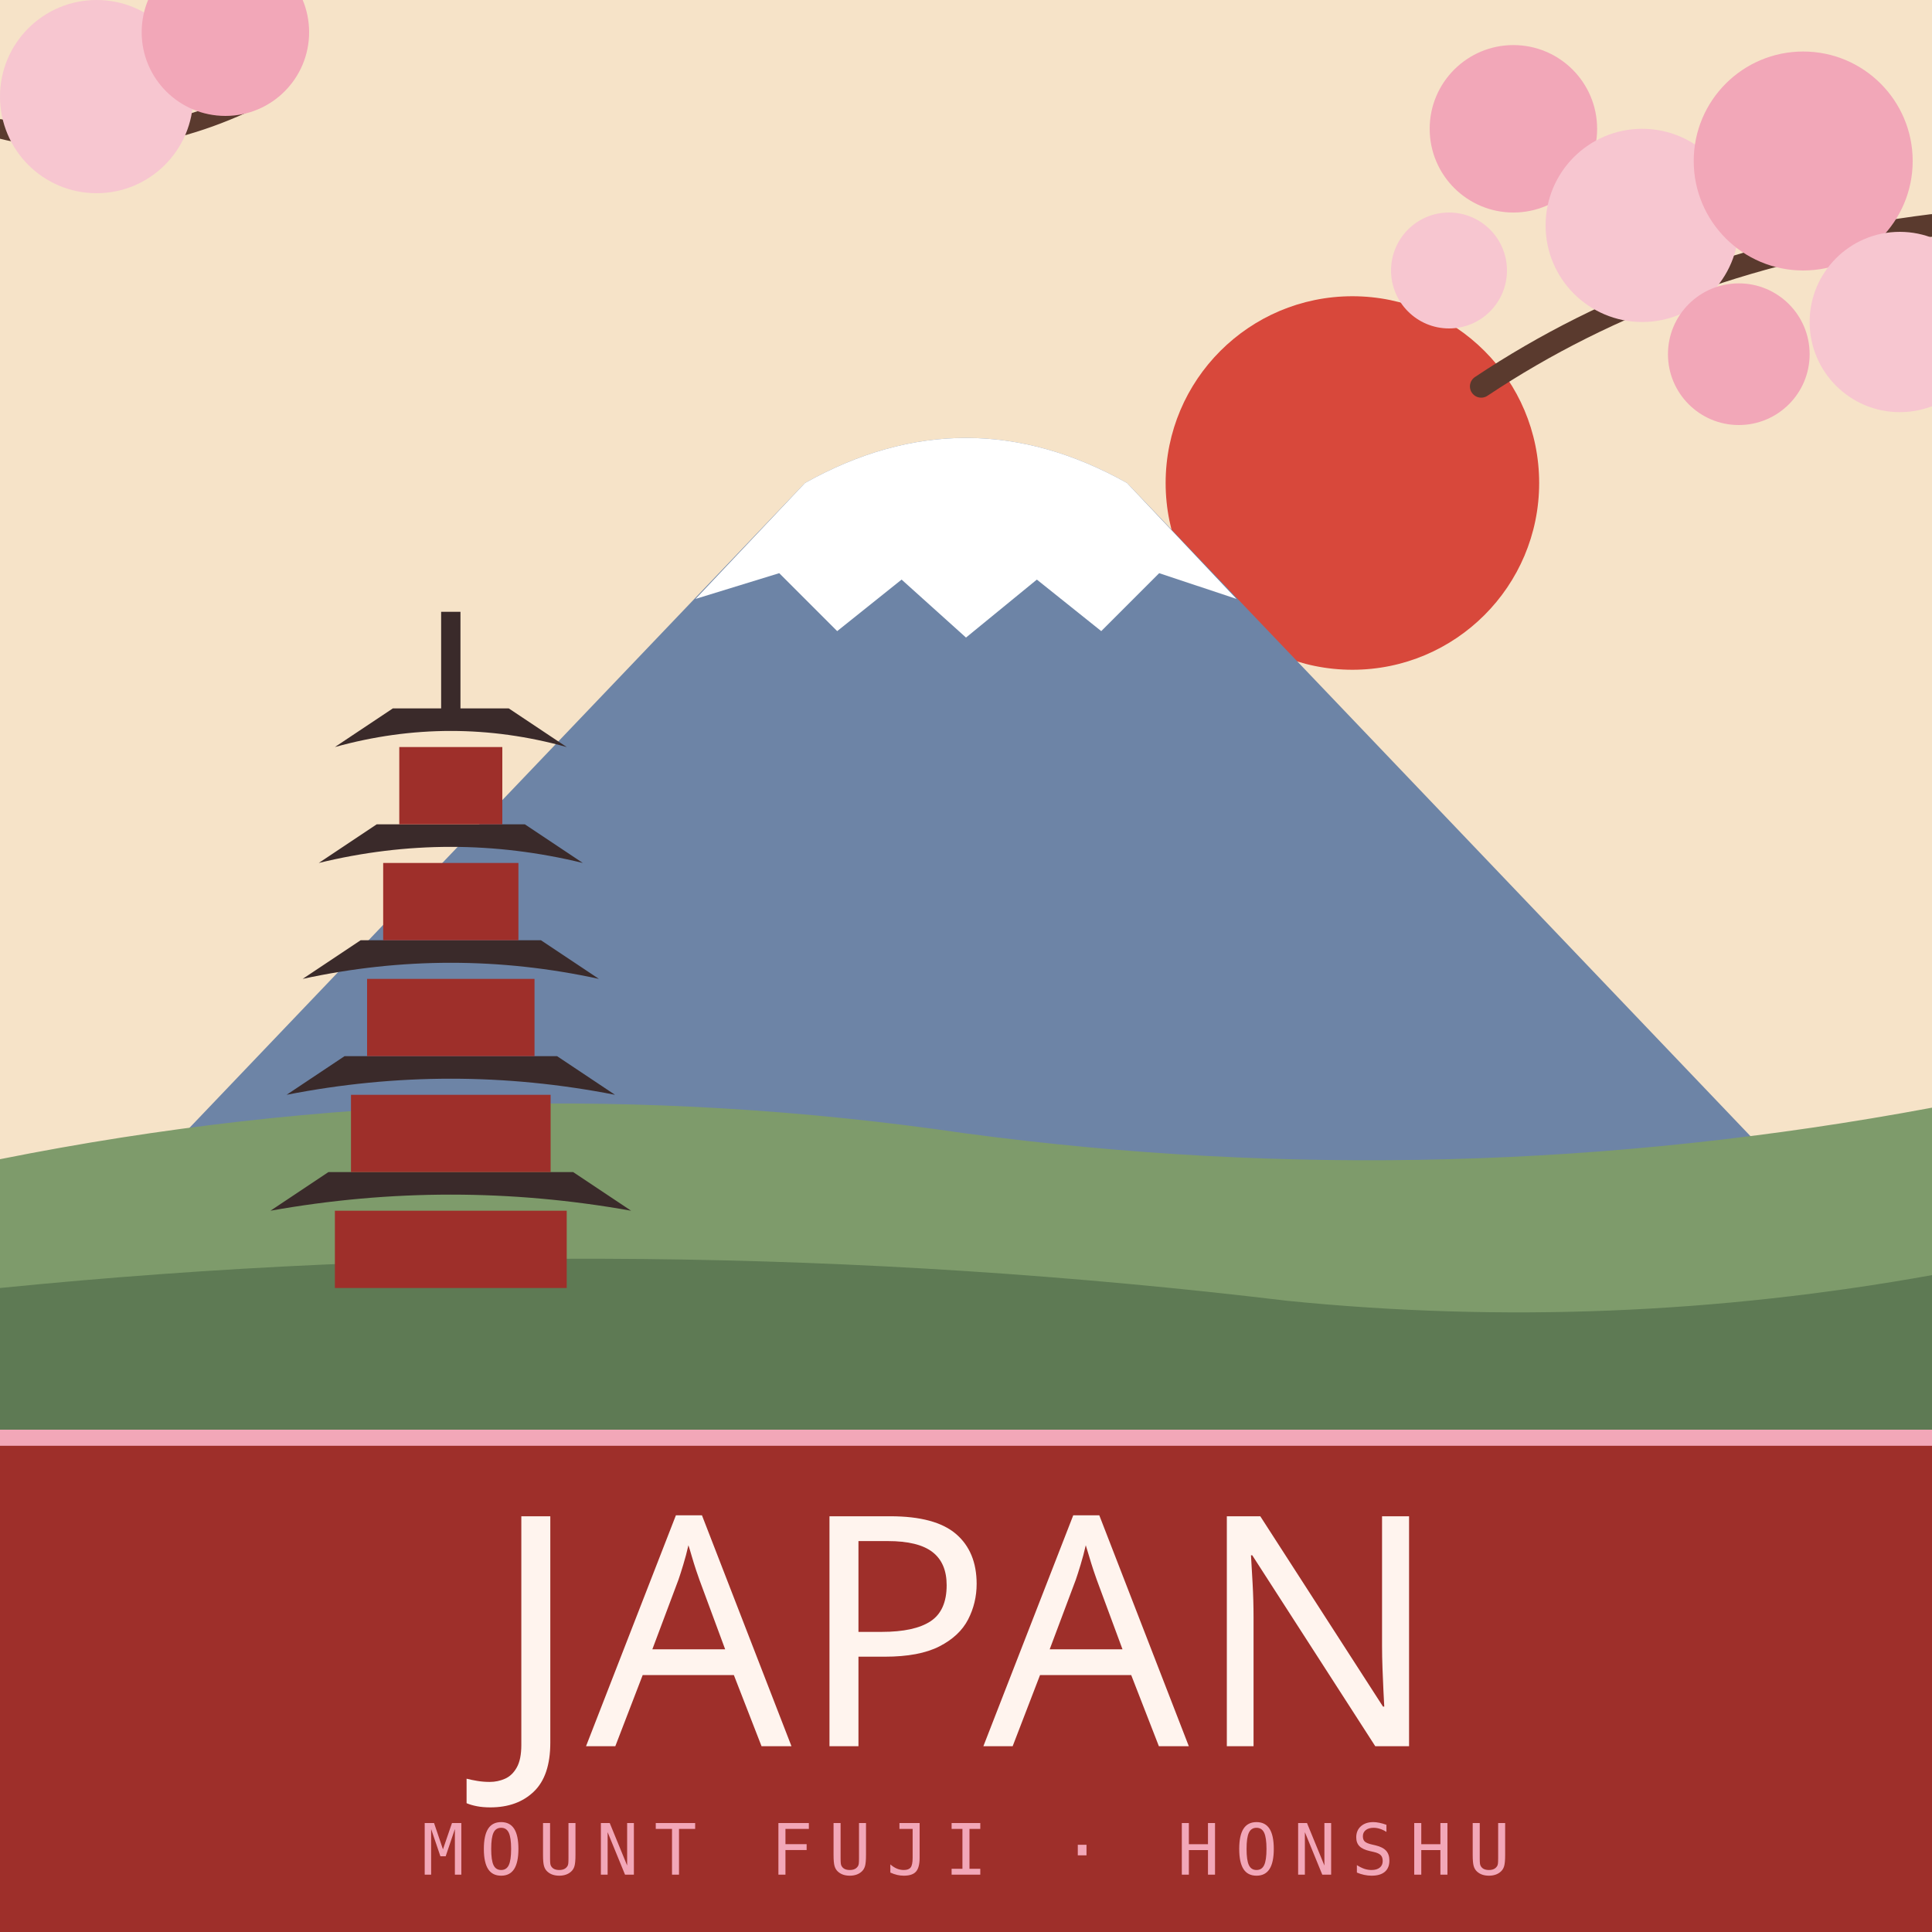
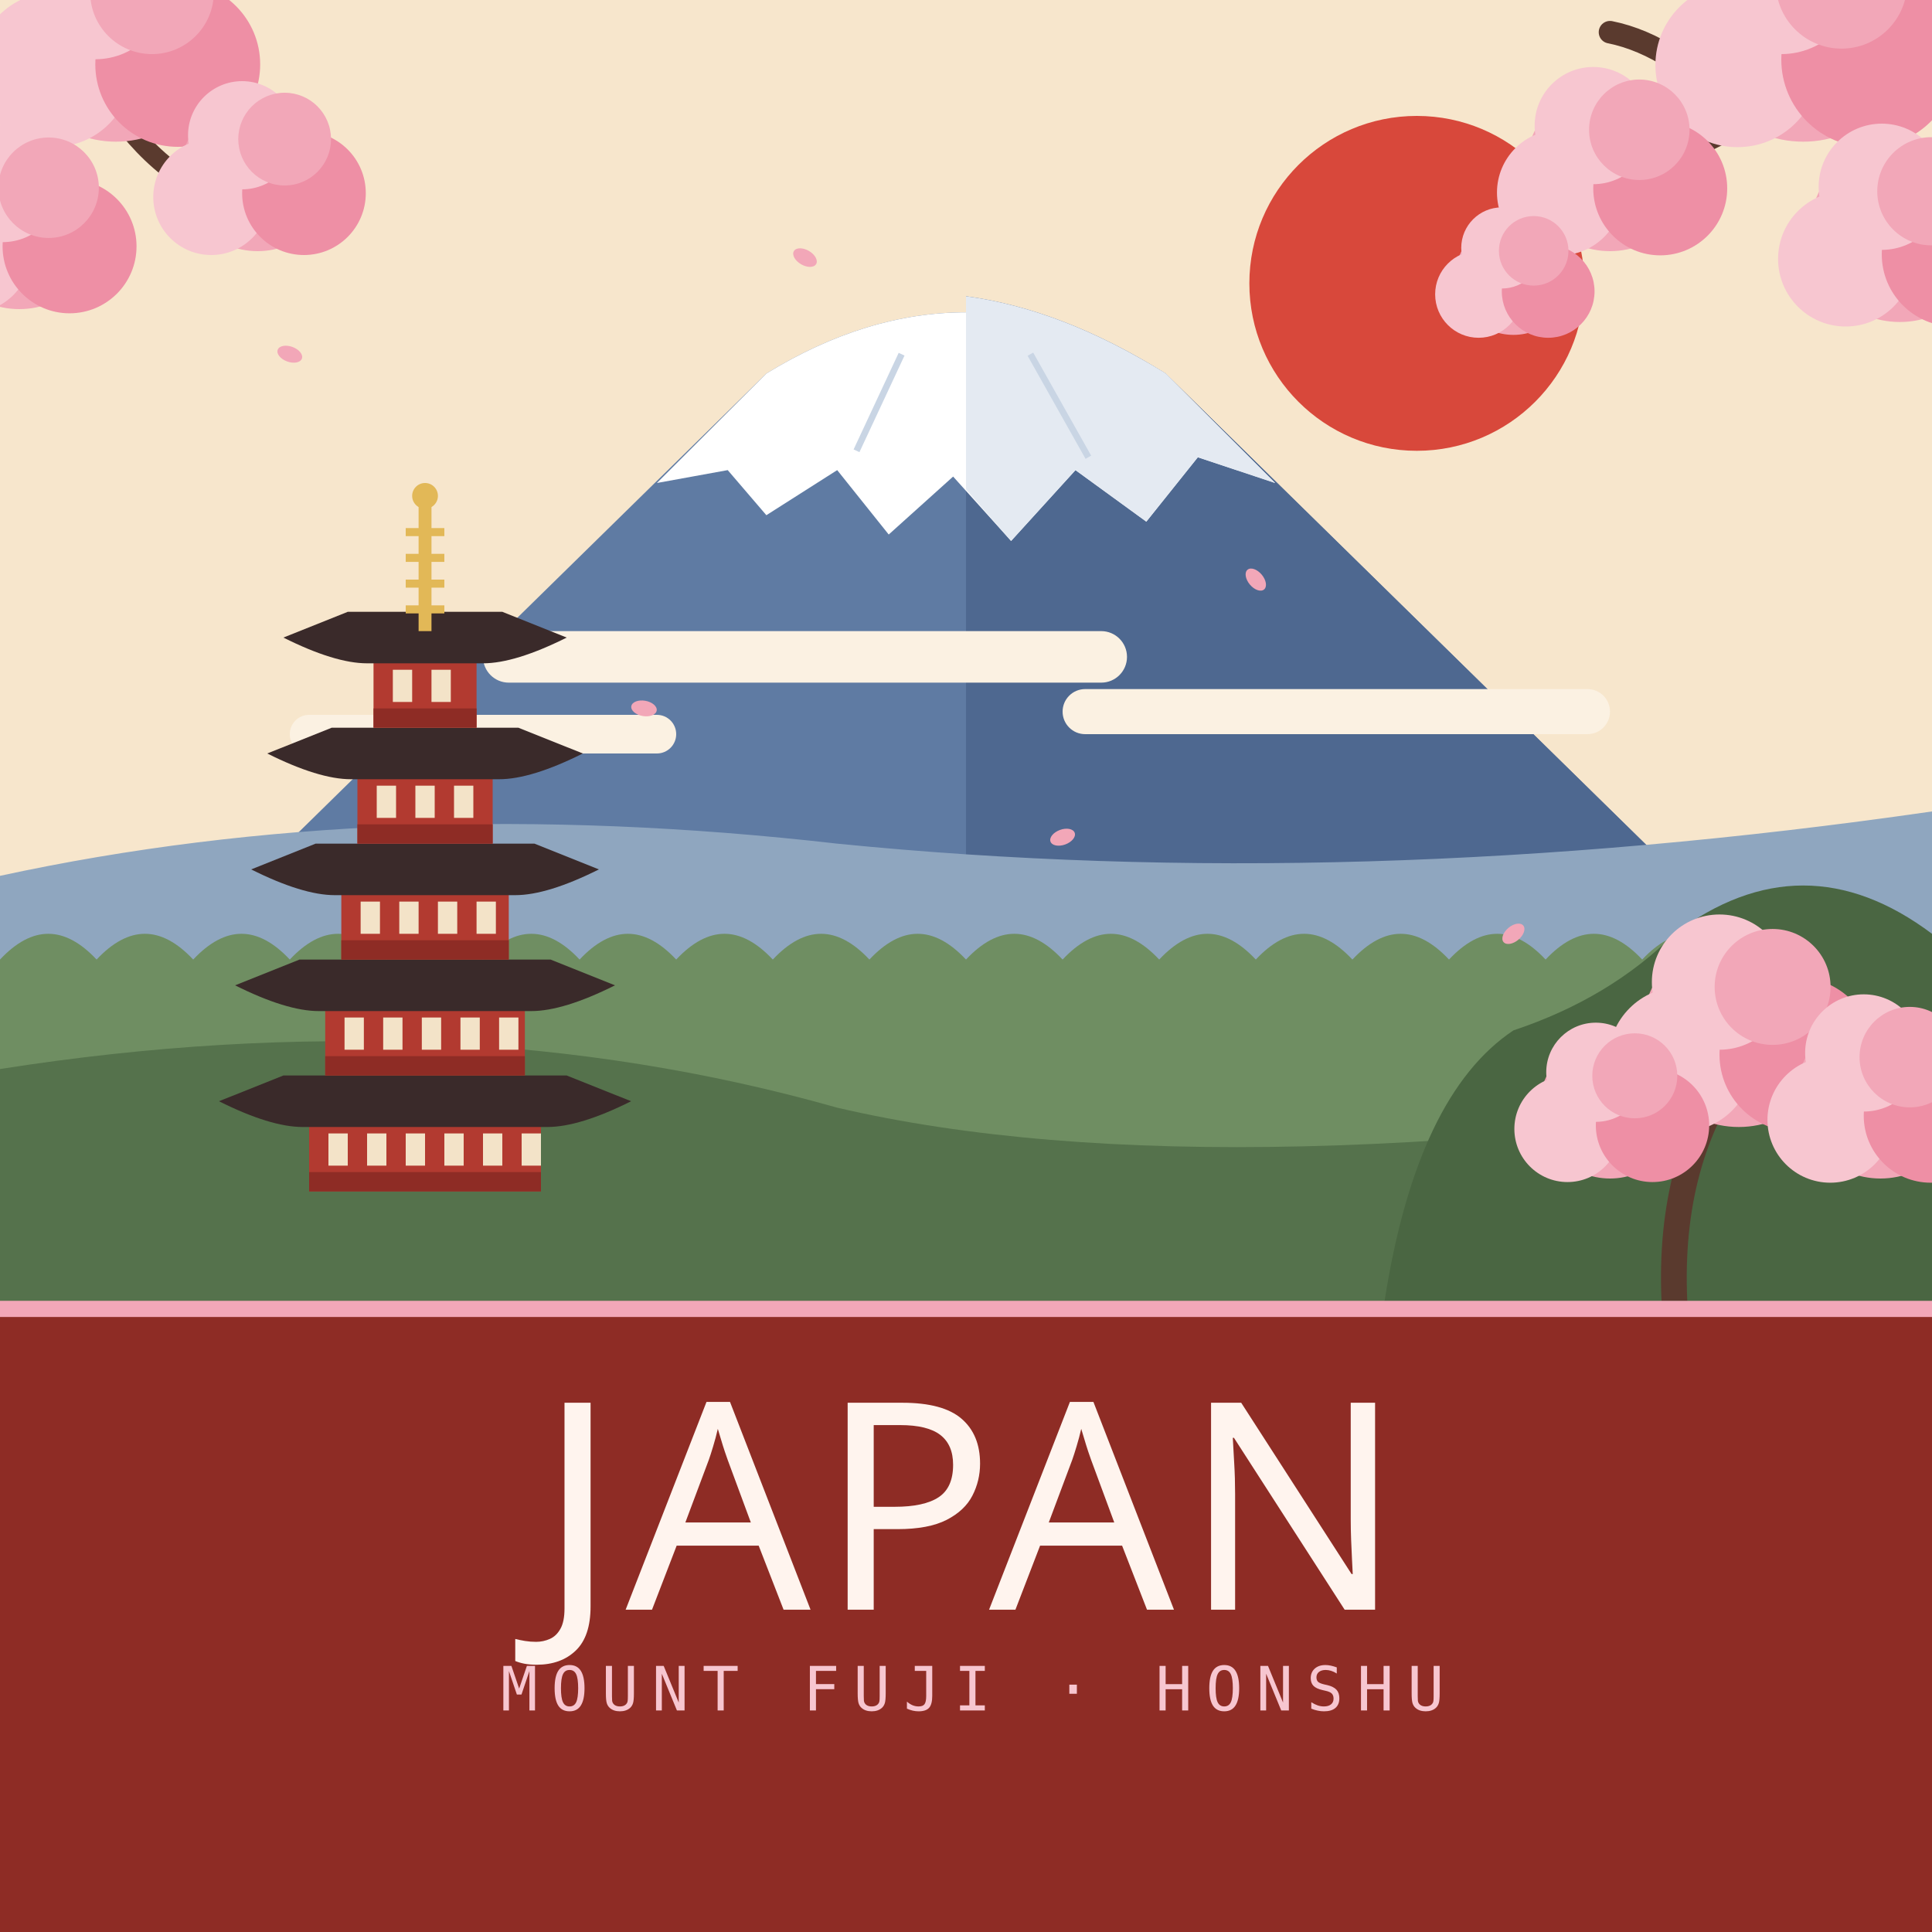
<svg xmlns="http://www.w3.org/2000/svg" viewBox="0 0 600 600">
-   <rect width="600" height="600" fill="#9E2F2A" />
-   <svg x="0" y="0" width="600" height="444" viewBox="0 0 600 444">
-     <rect width="600" height="444" fill="#F6E3C8" />
-     <circle cx="420" cy="150" r="58" fill="#D8483B" />
-     <path d="M 40 370 L 250 150 Q 300 122 350 150 L 560 370 Z" fill="#6D84A6" />
-     <path d="M 250 150 Q 300 122 350 150 L 384 186 L 360 178 L 342 196 L 322 180 L 300 198 L 280 180 L 260 196 L 242 178 L 216 186 Z" fill="#FFFFFF" />
-     <path d="M 0 360 Q 150 330 300 352 Q 450 372 600 344 L 600 444 L 0 444 Z" fill="#7E9B6B" />
-     <path d="M 0 400 Q 200 380 400 404 Q 500 414 600 396 L 600 444 L 0 444 Z" fill="#5E7A54" />
-     <path d="M 600 70 Q 520 80 460 120" fill="none" stroke="#5A3A2E" stroke-width="7" stroke-linecap="round" />
-     <path d="M 0 40 Q 40 50 80 30" fill="none" stroke="#5A3A2E" stroke-width="6" stroke-linecap="round" />
-     <circle cx="470" cy="40" r="26" fill="#F2A7B8" />
-     <circle cx="510" cy="70" r="30" fill="#F7C6D0" />
-     <circle cx="560" cy="50" r="34" fill="#F2A7B8" />
-     <circle cx="590" cy="100" r="28" fill="#F7C6D0" />
-     <circle cx="540" cy="110" r="22" fill="#F2A7B8" />
-     <circle cx="450" cy="84" r="18" fill="#F7C6D0" />
-     <circle cx="30" cy="30" r="30" fill="#F7C6D0" />
-     <circle cx="70" cy="10" r="26" fill="#F2A7B8" />
-     <rect x="104.0" y="376" width="72" height="24" fill="#9E2F2A" />
-     <path d="M 84.0 376 Q 140 366 196.0 376 L 178.0 364 L 102.0 364 Z" fill="#3A2A2A" />
-     <rect x="109.0" y="340" width="62" height="24" fill="#9E2F2A" />
-     <path d="M 89.0 340 Q 140 330 191.0 340 L 173.0 328 L 107.0 328 Z" fill="#3A2A2A" />
-     <rect x="114.0" y="304" width="52" height="24" fill="#9E2F2A" />
-     <path d="M 94.0 304 Q 140 294 186.0 304 L 168.0 292 L 112.0 292 Z" fill="#3A2A2A" />
-     <rect x="119.0" y="268" width="42" height="24" fill="#9E2F2A" />
-     <path d="M 99.0 268 Q 140 258 181.0 268 L 163.0 256 L 117.0 256 Z" fill="#3A2A2A" />
-     <rect x="124.0" y="232" width="32" height="24" fill="#9E2F2A" />
-     <path d="M 104.0 232 Q 140 222 176.0 232 L 158.0 220 L 122.0 220 Z" fill="#3A2A2A" />
-     <rect x="137" y="190" width="6" height="34" fill="#3A2A2A" />
+   <rect width="600" height="600" fill="#8E2C25" />
+   <svg x="0" y="0" width="600" height="404" viewBox="0 0 600 444" preserveAspectRatio="xMidYMax slice">
+     <rect width="600" height="444" fill="#F7E6CC" />
+     <circle cx="440" cy="128" r="52" fill="#D8483B" />
+     <path d="M 30 360 L 238 156 Q 300 118 362 156 L 570 360 Z" fill="#5F7BA3" />
+     <path d="M 300 132 Q 330 136 362 156 L 570 360 L 300 360 Z" fill="#4E6890" />
+     <path d="M 238 156 Q 300 118 362 156 L 396 190 L 372 182 L 356 202 L 334 186 L 314 208 L 296 188 L 276 206 L 260 186 L 238 200 L 226 186 L 204 190 Z" fill="#FFFFFF" />
+     <path d="M 300 132 Q 330 136 362 156 L 396 190 L 372 182 L 356 202 L 334 186 L 314 208 L 300 192 Z" fill="#E4EAF2" />
+     <g stroke="#C9D5E4" stroke-width="2" fill="none">
+       <path d="M 280 150 L 266 180" />
+       <path d="M 320 150 L 338 182" />
+     </g>
+     <rect x="150" y="236" width="200" height="16" rx="8.0" fill="#FBF1E2" />
+     <rect x="330" y="254" width="170" height="14" rx="7.0" fill="#FBF1E2" />
+     <rect x="90" y="262" width="120" height="12" rx="6.0" fill="#FBF1E2" />
+     <path d="M 0 312 Q 120 286 260 302 Q 420 318 600 292 L 600 444 L 0 444 Z" fill="#8FA6BF" />
+     <path d="M 0 338 q 15 -16 30 0 q 15 -16 30 0 q 15 -16 30 0 q 15 -16 30 0 q 15 -16 30 0 q 15 -16 30 0 q 15 -16 30 0 q 15 -16 30 0 q 15 -16 30 0 q 15 -16 30 0 q 15 -16 30 0 q 15 -16 30 0 q 15 -16 30 0 q 15 -16 30 0 q 15 -16 30 0 q 15 -16 30 0 q 15 -16 30 0 q 15 -16 30 0 q 15 -16 30 0 q 15 -16 30 0  L 600 444 L 0 444 Z" fill="#6F8E62" />
+     <path d="M 0 372 Q 140 350 260 384 Q 380 412 600 376 L 600 444 L 0 444 Z" fill="#55724C" />
+     <rect x="96" y="388" width="72" height="22" fill="#B23A30" />
+     <rect x="96" y="404" width="72" height="6" fill="#8E2C25" />
+     <g fill="#F3E3C8">
+       <rect x="102" y="392" width="6" height="10" />
+       <rect x="114" y="392" width="6" height="10" />
+       <rect x="126" y="392" width="6" height="10" />
+       <rect x="138" y="392" width="6" height="10" />
+       <rect x="150" y="392" width="6" height="10" />
+       <rect x="162" y="392" width="6" height="10" />
+     </g>
+     <path d="M 68 382 Q 84 390 94 390 L 170 390 Q 180 390 196 382 L 176 374 L 88 374 Z" fill="#3A2A2A" />
+     <rect x="101" y="352" width="62" height="22" fill="#B23A30" />
+     <rect x="101" y="368" width="62" height="6" fill="#8E2C25" />
+     <g fill="#F3E3C8">
+       <rect x="107" y="356" width="6" height="10" />
+       <rect x="119" y="356" width="6" height="10" />
+       <rect x="131" y="356" width="6" height="10" />
+       <rect x="143" y="356" width="6" height="10" />
+       <rect x="155" y="356" width="6" height="10" />
+     </g>
+     <path d="M 73 346 Q 89 354 99 354 L 165 354 Q 175 354 191 346 L 171 338 L 93 338 Z" fill="#3A2A2A" />
+     <rect x="106" y="316" width="52" height="22" fill="#B23A30" />
+     <rect x="106" y="332" width="52" height="6" fill="#8E2C25" />
+     <g fill="#F3E3C8">
+       <rect x="112" y="320" width="6" height="10" />
+       <rect x="124" y="320" width="6" height="10" />
+       <rect x="136" y="320" width="6" height="10" />
+       <rect x="148" y="320" width="6" height="10" />
+     </g>
+     <path d="M 78 310 Q 94 318 104 318 L 160 318 Q 170 318 186 310 L 166 302 L 98 302 Z" fill="#3A2A2A" />
+     <rect x="111" y="280" width="42" height="22" fill="#B23A30" />
+     <rect x="111" y="296" width="42" height="6" fill="#8E2C25" />
+     <g fill="#F3E3C8">
+       <rect x="117" y="284" width="6" height="10" />
+       <rect x="129" y="284" width="6" height="10" />
+       <rect x="141" y="284" width="6" height="10" />
+     </g>
+     <path d="M 83 274 Q 99 282 109 282 L 155 282 Q 165 282 181 274 L 161 266 L 103 266 Z" fill="#3A2A2A" />
+     <rect x="116" y="244" width="32" height="22" fill="#B23A30" />
+     <rect x="116" y="260" width="32" height="6" fill="#8E2C25" />
+     <g fill="#F3E3C8">
+       <rect x="122" y="248" width="6" height="10" />
+       <rect x="134" y="248" width="6" height="10" />
+     </g>
+     <path d="M 88 238 Q 104 246 114 246 L 150 246 Q 160 246 176 238 L 156 230 L 108 230 Z" fill="#3A2A2A" />
+     <rect x="130" y="196" width="4" height="40" fill="#E2B857" />
+     <rect x="126" y="204" width="12" height="2.5" fill="#E2B857" />
+     <rect x="126" y="212" width="12" height="2.5" fill="#E2B857" />
+     <rect x="126" y="220" width="12" height="2.5" fill="#E2B857" />
+     <rect x="126" y="228" width="12" height="2.5" fill="#E2B857" />
+     <circle cx="132" cy="194" r="4" fill="#E2B857" />
+     <path d="M 600 60 Q 540 70 486 112 M 540 76 Q 520 54 500 50" fill="none" stroke="#5A3A2E" stroke-width="7" stroke-linecap="round" />
+     <path d="M 0 74 Q 34 86 70 60 M 40 80 Q 58 102 84 106" fill="none" stroke="#5A3A2E" stroke-width="6" stroke-linecap="round" />
+     <circle cx="560.0" cy="50.0" r="34.0" fill="#F2A7B8" />
+     <circle cx="539.6" cy="60.2" r="25.5" fill="#F7C6D0" />
+     <circle cx="580.4" cy="58.5" r="27.2" fill="#EE8FA5" />
+     <circle cx="553.2" cy="33.0" r="23.8" fill="#F7C6D0" />
+     <circle cx="571.9" cy="34.7" r="20.4" fill="#F2A7B8" />
+     <circle cx="500.0" cy="92.0" r="26.0" fill="#F2A7B8" />
+     <circle cx="484.4" cy="99.8" r="19.5" fill="#F7C6D0" />
+     <circle cx="515.6" cy="98.5" r="20.8" fill="#EE8FA5" />
+     <circle cx="494.8" cy="79.0" r="18.2" fill="#F7C6D0" />
+     <circle cx="509.1" cy="80.3" r="15.6" fill="#F2A7B8" />
+     <circle cx="590.0" cy="112.0" r="28.0" fill="#F2A7B8" />
+     <circle cx="573.2" cy="120.4" r="21.0" fill="#F7C6D0" />
+     <circle cx="606.8" cy="119.0" r="22.4" fill="#EE8FA5" />
+     <circle cx="584.4" cy="98.0" r="19.6" fill="#F7C6D0" />
+     <circle cx="599.8" cy="99.4" r="16.8" fill="#F2A7B8" />
+     <circle cx="470.0" cy="126.0" r="18.0" fill="#F2A7B8" />
+     <circle cx="459.2" cy="131.4" r="13.5" fill="#F7C6D0" />
+     <circle cx="480.8" cy="130.5" r="14.4" fill="#EE8FA5" />
+     <circle cx="466.4" cy="117.0" r="12.6" fill="#F7C6D0" />
+     <circle cx="476.3" cy="117.9" r="10.8" fill="#F2A7B8" />
+     <circle cx="36.0" cy="52.0" r="32.0" fill="#F2A7B8" />
+     <circle cx="16.8" cy="61.6" r="24.0" fill="#F7C6D0" />
+     <circle cx="55.2" cy="60.0" r="25.6" fill="#EE8FA5" />
+     <circle cx="29.6" cy="36.0" r="22.4" fill="#F7C6D0" />
+     <circle cx="47.2" cy="37.6" r="19.2" fill="#F2A7B8" />
+     <circle cx="80.0" cy="94.0" r="24.0" fill="#F2A7B8" />
+     <circle cx="65.6" cy="101.2" r="18.0" fill="#F7C6D0" />
+     <circle cx="94.4" cy="100.0" r="19.2" fill="#EE8FA5" />
+     <circle cx="75.2" cy="82.0" r="16.8" fill="#F7C6D0" />
+     <circle cx="88.4" cy="83.2" r="14.4" fill="#F2A7B8" />
+     <circle cx="6.0" cy="110.0" r="26.0" fill="#F2A7B8" />
+     <circle cx="-9.6" cy="117.8" r="19.5" fill="#F7C6D0" />
+     <circle cx="21.6" cy="116.5" r="20.8" fill="#EE8FA5" />
+     <circle cx="0.8" cy="97.0" r="18.2" fill="#F7C6D0" />
+     <circle cx="15.1" cy="98.3" r="15.6" fill="#F2A7B8" />
+     <path d="M 600 444 L 600 330 Q 560 300 520 330 Q 500 350 470 360 Q 440 380 430 444 Z" fill="#4A6642" />
+     <path d="M 520 444 Q 518 400 540 370" fill="none" stroke="#5A3A2E" stroke-width="8" stroke-linecap="round" />
+     <circle cx="540.0" cy="360.0" r="30.0" fill="#F2A7B8" />
+     <circle cx="522.0" cy="369.0" r="22.5" fill="#F7C6D0" />
+     <circle cx="558.0" cy="367.5" r="24.0" fill="#EE8FA5" />
+     <circle cx="534.0" cy="345.0" r="21.0" fill="#F7C6D0" />
+     <circle cx="550.5" cy="346.5" r="18.0" fill="#F2A7B8" />
+     <circle cx="500.0" cy="384.0" r="22.0" fill="#F2A7B8" />
+     <circle cx="486.8" cy="390.6" r="16.5" fill="#F7C6D0" />
+     <circle cx="513.2" cy="389.5" r="17.6" fill="#EE8FA5" />
+     <circle cx="495.6" cy="373.0" r="15.4" fill="#F7C6D0" />
+     <circle cx="507.7" cy="374.1" r="13.2" fill="#F2A7B8" />
+     <circle cx="584.0" cy="380.0" r="26.0" fill="#F2A7B8" />
+     <circle cx="568.4" cy="387.8" r="19.5" fill="#F7C6D0" />
+     <circle cx="599.6" cy="386.5" r="20.8" fill="#EE8FA5" />
+     <circle cx="578.8" cy="367.0" r="18.2" fill="#F7C6D0" />
+     <circle cx="593.1" cy="368.3" r="15.6" fill="#F2A7B8" />
+     <ellipse cx="250" cy="120" rx="4" ry="2.4" transform="rotate(30 250 120)" fill="#F2A7B8" />
+     <ellipse cx="330" cy="300" rx="4" ry="2.4" transform="rotate(-20 330 300)" fill="#F2A7B8" />
+     <ellipse cx="390" cy="220" rx="4" ry="2.4" transform="rotate(50 390 220)" fill="#F2A7B8" />
+     <ellipse cx="200" cy="260" rx="4" ry="2.4" transform="rotate(10 200 260)" fill="#F2A7B8" />
+     <ellipse cx="470" cy="330" rx="4" ry="2.4" transform="rotate(-40 470 330)" fill="#F2A7B8" />
+     <ellipse cx="90" cy="150" rx="4" ry="2.4" transform="rotate(20 90 150)" fill="#F2A7B8" />
  </svg>
-   <rect x="0" y="444" width="600" height="5" fill="#F2A7B8" />
-   <text x="300" y="542.3" text-anchor="middle" font-family="Anton, Impact, sans-serif" font-size="100" letter-spacing="2.0" fill="#FFF4EE">JAPAN</text>
-   <text x="300" y="582.2" text-anchor="middle" font-family="'DM Mono', ui-monospace, monospace" font-weight="500" font-size="22" letter-spacing="4.8" fill="#F2A7B8">MOUNT FUJI · HONSHU</text>
+   <rect x="0" y="404" width="600" height="5" fill="#F2A7B8" />
+   <text x="301.4" y="499.9" text-anchor="middle" font-family="Anton, Impact, sans-serif" font-size="90" letter-spacing="2.7" fill="#FFF4EE">JAPAN</text>
+   <text x="302" y="531.2" text-anchor="middle" font-family="'DM Mono', ui-monospace, monospace" font-weight="500" font-size="19" letter-spacing="4.2" fill="#F7C6D0">MOUNT FUJI · HONSHU</text>
</svg>
